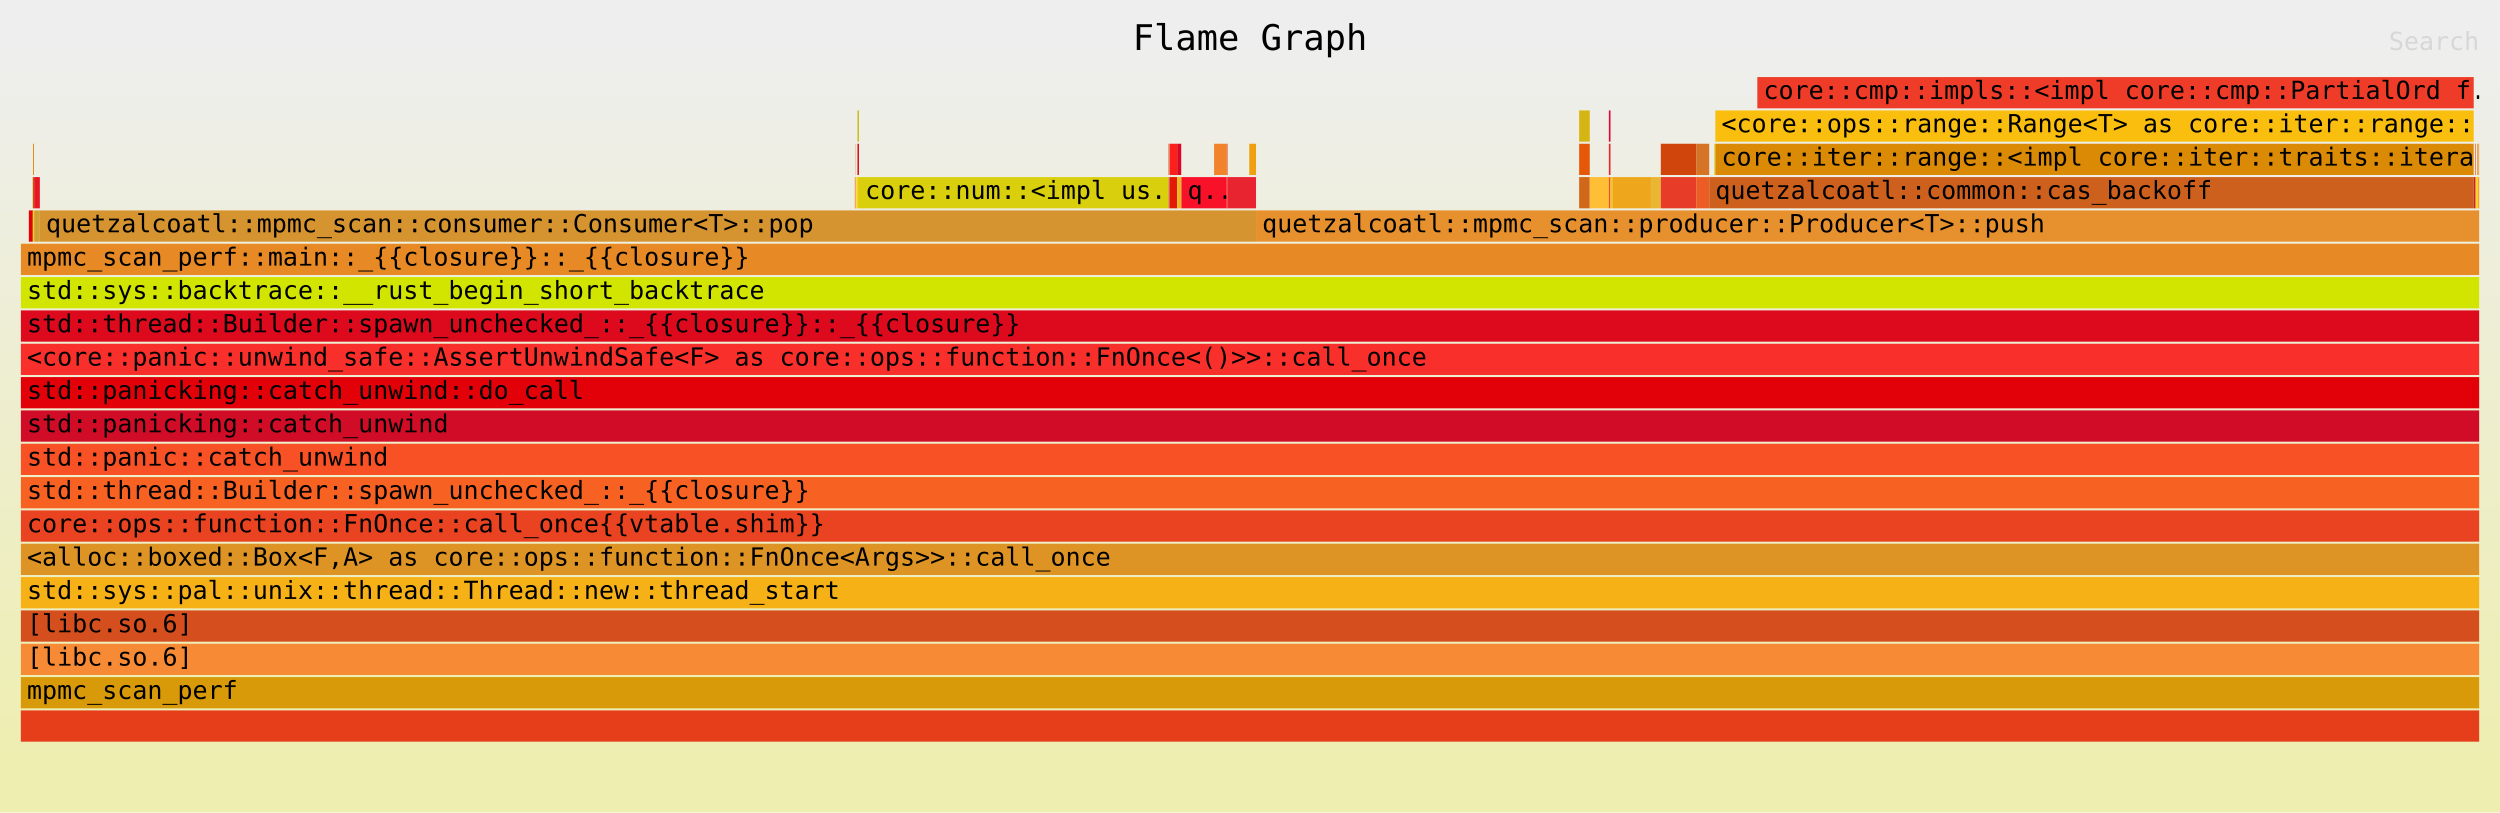
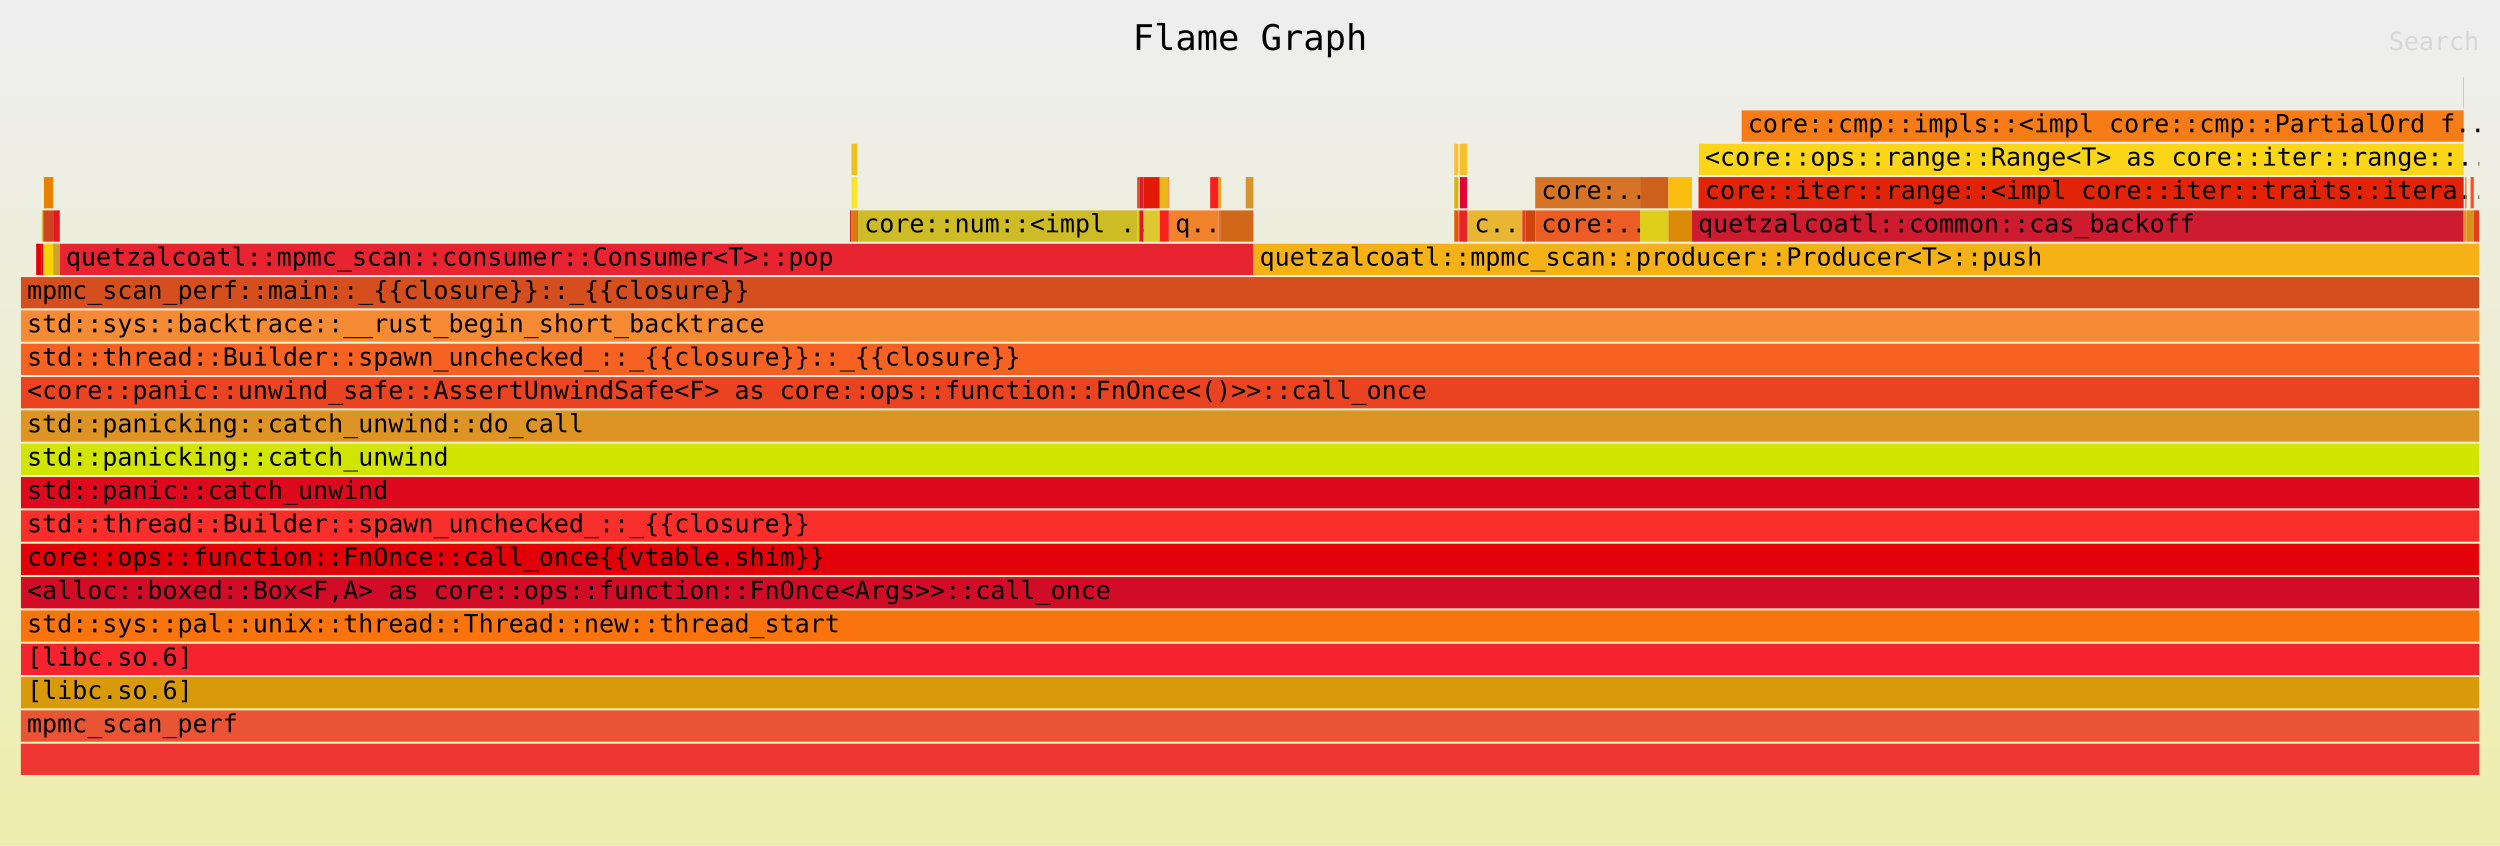
- <svg xmlns="http://www.w3.org/2000/svg" xmlns:ns1="http://github.com/jonhoo/inferno" version="1.1" width="1200" height="390" viewBox="0 0 1200 390">
+ <svg xmlns="http://www.w3.org/2000/svg" xmlns:ns1="http://github.com/jonhoo/inferno" version="1.1" width="1200" height="406" viewBox="0 0 1200 406">
  <defs>
    <linearGradient id="background" y1="0" y2="1" x1="0" x2="0">
      <stop stop-color="#eeeeee" offset="5%" />
      <stop stop-color="#eeeeb0" offset="95%" />
    </linearGradient>
  </defs>
  <style type="text/css">
text { font-family:monospace; font-size:12px }
#title { text-anchor:middle; font-size:17px; }
#matched { text-anchor:end; }
#search { text-anchor:end; opacity:0.1; cursor:pointer; }
#search:hover, #search.show { opacity:1; }
#subtitle { text-anchor:middle; font-color:rgb(160,160,160); }
#unzoom { cursor:pointer; }
#frames &gt; *:hover { stroke:black; stroke-width:0.5; cursor:pointer; }
.hide { display:none; }
.parent { opacity:0.5; }
</style>
-   <rect x="0" y="0" width="100%" height="390" fill="url(#background)" />
+   <rect x="0" y="0" width="100%" height="406" fill="url(#background)" />
  <text id="title" fill="rgb(0,0,0)" x="50%" y="24.00">Flame Graph</text>
-   <text id="details" fill="rgb(0,0,0)" x="10" y="373.00"> </text>
+   <text id="details" fill="rgb(0,0,0)" x="10" y="389.00"> </text>
  <text id="unzoom" class="hide" fill="rgb(0,0,0)" x="10" y="24.00">Reset Zoom</text>
  <text id="search" fill="rgb(0,0,0)" x="1190" y="24.00">Search</text>
-   <text id="matched" fill="rgb(0,0,0)" x="1190" y="373.00"> </text>
-   <svg id="frames" x="10" width="1180" total_samples="18675397369">
-     <g>
-       <rect x="0.326%" y="101" width="0.148%" height="15" fill="rgb(227,0,7)" ns1:x="60790360" ns1:w="27678344" />
-       <text x="0.576%" y="111.50" />
-     </g>
-     <g>
-       <rect x="0.474%" y="101" width="0.021%" height="15" fill="rgb(217,0,24)" ns1:x="88468704" ns1:w="3861493" />
-       <text x="0.724%" y="111.50" />
-     </g>
-     <g>
-       <rect x="0.474%" y="85" width="0.021%" height="15" fill="rgb(221,193,54)" ns1:x="88468704" ns1:w="3861493" />
-       <text x="0.724%" y="95.50" />
-     </g>
-     <g>
-       <rect x="0.494%" y="101" width="0.041%" height="15" fill="rgb(248,212,6)" ns1:x="92330197" ns1:w="7639191" />
-       <text x="0.744%" y="111.50" />
-     </g>
-     <g>
-       <rect x="0.494%" y="85" width="0.041%" height="15" fill="rgb(208,68,35)" ns1:x="92330197" ns1:w="7639191" />
-       <text x="0.744%" y="95.50" />
-     </g>
-     <g>
-       <rect x="0.499%" y="69" width="0.036%" height="15" fill="rgb(232,128,0)" ns1:x="93282693" ns1:w="6686695" />
-       <text x="0.75%" y="79.50" />
-     </g>
-     <g>
-       <rect x="0.541%" y="101" width="0.233%" height="15" fill="rgb(207,160,47)" ns1:x="100963479" ns1:w="43585441" />
-       <text x="0.791%" y="111.50" />
-     </g>
-     <g>
-       <rect x="0.541%" y="85" width="0.233%" height="15" fill="rgb(228,23,34)" ns1:x="100963479" ns1:w="43585441" />
-       <text x="0.791%" y="95.50" />
-     </g>
-     <g>
-       <rect x="33.928%" y="85" width="0.026%" height="15" fill="rgb(218,30,26)" ns1:x="6336178725" ns1:w="4952132" />
-       <text x="34.178%" y="95.50" />
-     </g>
-     <g>
-       <rect x="33.944%" y="69" width="0.011%" height="15" fill="rgb(220,122,19)" ns1:x="6339118127" ns1:w="2012730" />
-       <text x="34.194%" y="79.50" />
-     </g>
-     <g>
-       <rect x="33.955%" y="85" width="0.077%" height="15" fill="rgb(250,228,42)" ns1:x="6341130857" ns1:w="14330635" />
-       <text x="34.205%" y="95.50" />
-     </g>
-     <g>
-       <rect x="34.031%" y="85" width="0.064%" height="15" fill="rgb(240,193,28)" ns1:x="6355461492" ns1:w="11994468" />
-       <text x="34.281%" y="95.50" />
-     </g>
-     <g>
-       <rect x="34.031%" y="69" width="0.064%" height="15" fill="rgb(216,20,37)" ns1:x="6355461492" ns1:w="11994468" />
-       <text x="34.281%" y="79.50" />
-     </g>
-     <g>
-       <rect x="34.031%" y="53" width="0.064%" height="15" fill="rgb(206,188,39)" ns1:x="6355461492" ns1:w="11994468" />
-       <text x="34.281%" y="63.50" />
-     </g>
-     <g>
-       <rect x="34.095%" y="85" width="12.595%" height="15" fill="rgb(217,207,13)" ns1:x="6367455960" ns1:w="2352167989" />
-       <text x="34.345%" y="95.50">core::num::&lt;impl us..</text>
-     </g>
-     <g>
-       <rect x="46.69%" y="85" width="0.036%" height="15" fill="rgb(231,73,38)" ns1:x="8719623949" ns1:w="6710015" />
-       <text x="46.94%" y="95.50" />
-     </g>
-     <g>
-       <rect x="46.69%" y="69" width="0.036%" height="15" fill="rgb(225,20,46)" ns1:x="8719623949" ns1:w="6710015" />
-       <text x="46.94%" y="79.50" />
-     </g>
-     <g>
-       <rect x="46.726%" y="85" width="0.014%" height="15" fill="rgb(210,31,41)" ns1:x="8726333964" ns1:w="2537821" />
-       <text x="46.976%" y="95.50" />
-     </g>
-     <g>
-       <rect x="46.726%" y="69" width="0.014%" height="15" fill="rgb(221,200,47)" ns1:x="8726333964" ns1:w="2537821" />
-       <text x="46.976%" y="79.50" />
-     </g>
-     <g>
-       <rect x="46.74%" y="85" width="0.299%" height="15" fill="rgb(226,26,5)" ns1:x="8728871785" ns1:w="55870557" />
-       <text x="46.99%" y="95.50" />
-     </g>
-     <g>
-       <rect x="46.74%" y="69" width="0.299%" height="15" fill="rgb(249,33,26)" ns1:x="8728871785" ns1:w="55870557" />
-       <text x="46.99%" y="79.50" />
-     </g>
-     <g>
-       <rect x="47.039%" y="85" width="0.163%" height="15" fill="rgb(235,183,28)" ns1:x="8784742342" ns1:w="30415518" />
-       <text x="47.289%" y="95.50" />
-     </g>
-     <g>
-       <rect x="47.039%" y="69" width="0.163%" height="15" fill="rgb(221,5,38)" ns1:x="8784742342" ns1:w="30415518" />
-       <text x="47.289%" y="79.50" />
-     </g>
-     <g>
-       <rect x="47.208%" y="85" width="1.828%" height="15" fill="rgb(247,18,42)" ns1:x="8816202816" ns1:w="341309962" />
-       <text x="47.458%" y="95.50">q..</text>
-     </g>
-     <g>
-       <rect x="48.539%" y="69" width="0.496%" height="15" fill="rgb(241,131,45)" ns1:x="9064897543" ns1:w="92615235" />
-       <text x="48.789%" y="79.50" />
-     </g>
-     <g>
-       <rect x="49.035%" y="85" width="0.057%" height="15" fill="rgb(249,31,29)" ns1:x="9157512778" ns1:w="10561345" />
-       <text x="49.285%" y="95.50" />
-     </g>
-     <g>
-       <rect x="49.035%" y="69" width="0.057%" height="15" fill="rgb(225,111,53)" ns1:x="9157512778" ns1:w="10561345" />
-       <text x="49.285%" y="79.50" />
-     </g>
-     <g>
-       <rect x="49.97%" y="69" width="0.275%" height="15" fill="rgb(238,160,17)" ns1:x="9332119827" ns1:w="51327330" />
-       <text x="50.22%" y="79.50" />
-     </g>
-     <g>
-       <rect x="0.774%" y="101" width="49.471%" height="15" fill="rgb(214,148,48)" ns1:x="144548920" ns1:w="9238898239" />
-       <text x="1.024%" y="111.50">quetzalcoatl::mpmc_scan::consumer::Consumer&lt;T&gt;::pop</text>
-     </g>
-     <g>
-       <rect x="49.092%" y="85" width="1.153%" height="15" fill="rgb(232,36,49)" ns1:x="9168074123" ns1:w="215373036" />
-       <text x="49.342%" y="95.50" />
-     </g>
-     <g>
-       <rect x="63.389%" y="85" width="0.432%" height="15" fill="rgb(209,103,24)" ns1:x="11838201659" ns1:w="80723309" />
-       <text x="63.639%" y="95.50" />
-     </g>
-     <g>
-       <rect x="63.389%" y="69" width="0.432%" height="15" fill="rgb(229,88,8)" ns1:x="11838201659" ns1:w="80723309" />
-       <text x="63.639%" y="79.50" />
-     </g>
-     <g>
-       <rect x="63.389%" y="53" width="0.432%" height="15" fill="rgb(213,181,19)" ns1:x="11838201659" ns1:w="80723309" />
-       <text x="63.639%" y="63.50" />
-     </g>
-     <g>
-       <rect x="63.822%" y="85" width="0.776%" height="15" fill="rgb(254,191,54)" ns1:x="11918925564" ns1:w="144961121" />
-       <text x="64.072%" y="95.50" />
-     </g>
-     <g>
-       <rect x="64.598%" y="85" width="0.066%" height="15" fill="rgb(241,83,37)" ns1:x="12063886685" ns1:w="12297702" />
-       <text x="64.848%" y="95.50" />
-     </g>
-     <g>
-       <rect x="64.598%" y="69" width="0.066%" height="15" fill="rgb(233,36,39)" ns1:x="12063886685" ns1:w="12297702" />
-       <text x="64.848%" y="79.50" />
-     </g>
-     <g>
-       <rect x="64.598%" y="53" width="0.066%" height="15" fill="rgb(226,3,54)" ns1:x="12063886685" ns1:w="12297702" />
-       <text x="64.848%" y="63.50" />
-     </g>
-     <g>
-       <rect x="64.664%" y="85" width="0.102%" height="15" fill="rgb(245,192,40)" ns1:x="12076184387" ns1:w="19053035" />
-       <text x="64.914%" y="95.50" />
-     </g>
-     <g>
-       <rect x="64.766%" y="85" width="1.549%" height="15" fill="rgb(238,167,29)" ns1:x="12095237422" ns1:w="289324401" />
-       <text x="65.016%" y="95.50" />
-     </g>
-     <g>
-       <rect x="66.315%" y="85" width="0.396%" height="15" fill="rgb(232,182,51)" ns1:x="12384561823" ns1:w="73940968" />
-       <text x="66.565%" y="95.50" />
-     </g>
-     <g>
-       <rect x="66.711%" y="85" width="1.439%" height="15" fill="rgb(231,60,39)" ns1:x="12458502791" ns1:w="268795009" />
-       <text x="66.961%" y="95.50" />
-     </g>
-     <g>
-       <rect x="66.711%" y="69" width="1.439%" height="15" fill="rgb(208,69,12)" ns1:x="12458502791" ns1:w="268795009" />
-       <text x="66.961%" y="79.50" />
-     </g>
-     <g>
-       <rect x="68.15%" y="85" width="0.53%" height="15" fill="rgb(235,93,37)" ns1:x="12727297800" ns1:w="98941179" />
-       <text x="68.4%" y="95.50" />
-     </g>
-     <g>
-       <rect x="68.15%" y="69" width="0.53%" height="15" fill="rgb(213,116,39)" ns1:x="12727297800" ns1:w="98941179" />
-       <text x="68.4%" y="79.50" />
-     </g>
-     <g>
-       <rect x="68.886%" y="69" width="0.043%" height="15" fill="rgb(222,207,29)" ns1:x="12864743195" ns1:w="7959703" />
-       <text x="69.136%" y="79.50" />
-     </g>
-     <g>
-       <rect x="68.68%" y="85" width="31.098%" height="15" fill="rgb(206,96,30)" ns1:x="12826238979" ns1:w="5807718567" />
-       <text x="68.93%" y="95.50">quetzalcoatl::common::cas_backoff</text>
-     </g>
-     <g>
-       <rect x="68.929%" y="69" width="30.849%" height="15" fill="rgb(218,138,4)" ns1:x="12872702898" ns1:w="5761254648" />
-       <text x="69.179%" y="79.50">core::iter::range::&lt;impl core::iter::traits::itera..</text>
-     </g>
-     <g>
-       <rect x="68.929%" y="53" width="30.849%" height="15" fill="rgb(250,191,14)" ns1:x="12872702898" ns1:w="5761254648" />
-       <text x="69.179%" y="63.50">&lt;core::ops::range::Range&lt;T&gt; as core::iter::range::..</text>
-     </g>
-     <g>
-       <rect x="70.637%" y="37" width="29.141%" height="15" fill="rgb(239,60,40)" ns1:x="13191676311" ns1:w="5442281235" />
-       <text x="70.887%" y="47.50">core::cmp::impls::&lt;impl core::cmp::PartialOrd f..</text>
-     </g>
-     <g>
-       <rect x="99.778%" y="85" width="0.079%" height="15" fill="rgb(206,27,48)" ns1:x="18633957546" ns1:w="14756591" />
-       <text x="100.028%" y="95.50" />
-     </g>
-     <g>
-       <rect x="99.837%" y="69" width="0.021%" height="15" fill="rgb(225,35,8)" ns1:x="18644889545" ns1:w="3824592" />
-       <text x="100.087%" y="79.50" />
-     </g>
-     <g>
-       <rect x="99.857%" y="85" width="0.111%" height="15" fill="rgb(250,213,24)" ns1:x="18648714137" ns1:w="20713182" />
-       <text x="100.107%" y="95.50" />
-     </g>
-     <g>
-       <rect x="99.924%" y="69" width="0.044%" height="15" fill="rgb(247,123,22)" ns1:x="18661270147" ns1:w="8157172" />
-       <text x="100.174%" y="79.50" />
-     </g>
-     <g>
-       <rect x="0.002%" y="117" width="99.998%" height="15" fill="rgb(231,138,38)" ns1:x="294008" ns1:w="18675069912" />
-       <text x="0.252%" y="127.50">mpmc_scan_perf::main::_{{closure}}::_{{closure}}</text>
-     </g>
-     <g>
-       <rect x="50.245%" y="101" width="49.755%" height="15" fill="rgb(231,145,46)" ns1:x="9383447159" ns1:w="9291916761" />
-       <text x="50.495%" y="111.50">quetzalcoatl::mpmc_scan::producer::Producer&lt;T&gt;::push</text>
-     </g>
-     <g>
-       <rect x="99.968%" y="85" width="0.032%" height="15" fill="rgb(251,118,11)" ns1:x="18669427319" ns1:w="5936601" />
-       <text x="100.218%" y="95.50" />
-     </g>
-     <g>
-       <rect x="99.978%" y="69" width="0.021%" height="15" fill="rgb(217,147,25)" ns1:x="18671346041" ns1:w="4017879" />
-       <text x="100.228%" y="79.50" />
-     </g>
-     <g>
-       <rect x="0.002%" y="213" width="99.998%" height="15" fill="rgb(247,81,37)" ns1:x="294008" ns1:w="18675080803" />
-       <text x="0.252%" y="223.50">std::panic::catch_unwind</text>
-     </g>
-     <g>
-       <rect x="0.002%" y="197" width="99.998%" height="15" fill="rgb(209,12,38)" ns1:x="294008" ns1:w="18675080803" />
-       <text x="0.252%" y="207.50">std::panicking::catch_unwind</text>
-     </g>
-     <g>
-       <rect x="0.002%" y="181" width="99.998%" height="15" fill="rgb(227,1,9)" ns1:x="294008" ns1:w="18675080803" />
-       <text x="0.252%" y="191.50">std::panicking::catch_unwind::do_call</text>
-     </g>
-     <g>
-       <rect x="0.002%" y="165" width="99.998%" height="15" fill="rgb(248,47,43)" ns1:x="294008" ns1:w="18675080803" />
-       <text x="0.252%" y="175.50">&lt;core::panic::unwind_safe::AssertUnwindSafe&lt;F&gt; as core::ops::function::FnOnce&lt;()&gt;&gt;::call_once</text>
-     </g>
-     <g>
-       <rect x="0.002%" y="149" width="99.998%" height="15" fill="rgb(221,10,30)" ns1:x="294008" ns1:w="18675080803" />
-       <text x="0.252%" y="159.50">std::thread::Builder::spawn_unchecked_::_{{closure}}::_{{closure}}</text>
-     </g>
-     <g>
-       <rect x="0.002%" y="133" width="99.998%" height="15" fill="rgb(210,229,1)" ns1:x="294008" ns1:w="18675080803" />
-       <text x="0.252%" y="143.50">std::sys::backtrace::__rust_begin_short_backtrace</text>
-     </g>
-     <g>
-       <rect x="0.002%" y="261" width="99.998%" height="15" fill="rgb(222,148,37)" ns1:x="294008" ns1:w="18675089229" />
-       <text x="0.252%" y="271.50">&lt;alloc::boxed::Box&lt;F,A&gt; as core::ops::function::FnOnce&lt;Args&gt;&gt;::call_once</text>
-     </g>
-     <g>
-       <rect x="0.002%" y="245" width="99.998%" height="15" fill="rgb(234,67,33)" ns1:x="294008" ns1:w="18675089229" />
-       <text x="0.252%" y="255.50">core::ops::function::FnOnce::call_once{{vtable.shim}}</text>
-     </g>
-     <g>
-       <rect x="0.002%" y="229" width="99.998%" height="15" fill="rgb(247,98,35)" ns1:x="294008" ns1:w="18675089229" />
-       <text x="0.252%" y="239.50">std::thread::Builder::spawn_unchecked_::_{{closure}}</text>
-     </g>
-     <g>
-       <rect x="0.002%" y="309" width="99.998%" height="15" fill="rgb(247,138,52)" ns1:x="291333" ns1:w="18675106032" />
-       <text x="0.252%" y="319.50">[libc.so.6]</text>
-     </g>
-     <g>
-       <rect x="0.002%" y="293" width="99.998%" height="15" fill="rgb(213,79,30)" ns1:x="291333" ns1:w="18675106032" />
-       <text x="0.252%" y="303.50">[libc.so.6]</text>
-     </g>
-     <g>
-       <rect x="0.002%" y="277" width="99.998%" height="15" fill="rgb(246,177,23)" ns1:x="294008" ns1:w="18675103357" />
-       <text x="0.252%" y="287.50">std::sys::pal::unix::thread::Thread::new::thread_start</text>
-     </g>
-     <g>
-       <rect x="0%" y="341" width="100%" height="15" fill="rgb(230,62,27)" ns1:x="0" ns1:w="18675397369" />
-       <text x="0.25%" y="351.50" />
-     </g>
-     <g>
-       <rect x="0%" y="325" width="100%" height="15" fill="rgb(216,154,8)" ns1:x="0" ns1:w="18675397369" />
-       <text x="0.25%" y="335.50">mpmc_scan_perf</text>
+   <text id="matched" fill="rgb(0,0,0)" x="1190" y="389.00"> </text>
+   <svg id="frames" x="10" width="1180" total_samples="4893714737">
+     <g>
+       <rect x="0.624%" y="117" width="0.227%" height="15" fill="rgb(227,0,7)" ns1:x="30537914" ns1:w="11090856" />
+       <text x="0.874%" y="127.50" />
+     </g>
+     <g>
+       <rect x="0.851%" y="117" width="0.061%" height="15" fill="rgb(217,0,24)" ns1:x="41628770" ns1:w="3006277" />
+       <text x="1.101%" y="127.50" />
+     </g>
+     <g>
+       <rect x="0.851%" y="101" width="0.061%" height="15" fill="rgb(221,193,54)" ns1:x="41628770" ns1:w="3006277" />
+       <text x="1.101%" y="111.50" />
+     </g>
+     <g>
+       <rect x="0.912%" y="117" width="0.403%" height="15" fill="rgb(248,212,6)" ns1:x="44635047" ns1:w="19726531" />
+       <text x="1.162%" y="127.50" />
+     </g>
+     <g>
+       <rect x="0.912%" y="101" width="0.403%" height="15" fill="rgb(208,68,35)" ns1:x="44635047" ns1:w="19726531" />
+       <text x="1.162%" y="111.50" />
+     </g>
+     <g>
+       <rect x="0.94%" y="85" width="0.375%" height="15" fill="rgb(232,128,0)" ns1:x="45996967" ns1:w="18364611" />
+       <text x="1.19%" y="95.50" />
+     </g>
+     <g>
+       <rect x="1.315%" y="117" width="0.269%" height="15" fill="rgb(207,160,47)" ns1:x="64361578" ns1:w="13183170" />
+       <text x="1.565%" y="127.50" />
+     </g>
+     <g>
+       <rect x="1.315%" y="101" width="0.269%" height="15" fill="rgb(228,23,34)" ns1:x="64361578" ns1:w="13183170" />
+       <text x="1.565%" y="111.50" />
+     </g>
+     <g>
+       <rect x="33.73%" y="101" width="0.06%" height="15" fill="rgb(218,30,26)" ns1:x="1650623371" ns1:w="2932586" />
+       <text x="33.98%" y="111.50" />
+     </g>
+     <g>
+       <rect x="33.789%" y="101" width="0.24%" height="15" fill="rgb(220,122,19)" ns1:x="1653555957" ns1:w="11754162" />
+       <text x="34.039%" y="111.50" />
+     </g>
+     <g>
+       <rect x="33.789%" y="85" width="0.24%" height="15" fill="rgb(250,228,42)" ns1:x="1653555957" ns1:w="11754162" />
+       <text x="34.039%" y="95.50" />
+     </g>
+     <g>
+       <rect x="33.789%" y="69" width="0.24%" height="15" fill="rgb(240,193,28)" ns1:x="1653555957" ns1:w="11754162" />
+       <text x="34.039%" y="79.50" />
+     </g>
+     <g>
+       <rect x="34.03%" y="101" width="0.028%" height="15" fill="rgb(216,20,37)" ns1:x="1665310119" ns1:w="1369258" />
+       <text x="34.28%" y="111.50" />
+     </g>
+     <g>
+       <rect x="34.058%" y="101" width="11.352%" height="15" fill="rgb(206,188,39)" ns1:x="1666679377" ns1:w="555521607" />
+       <text x="34.308%" y="111.50">core::num::&lt;impl ..</text>
+     </g>
+     <g>
+       <rect x="45.409%" y="101" width="0.09%" height="15" fill="rgb(217,207,13)" ns1:x="2222200984" ns1:w="4411231" />
+       <text x="45.659%" y="111.50" />
+     </g>
+     <g>
+       <rect x="45.409%" y="85" width="0.09%" height="15" fill="rgb(231,73,38)" ns1:x="2222200984" ns1:w="4411231" />
+       <text x="45.659%" y="95.50" />
+     </g>
+     <g>
+       <rect x="45.499%" y="101" width="0.172%" height="15" fill="rgb(225,20,46)" ns1:x="2226612215" ns1:w="8412612" />
+       <text x="45.749%" y="111.50" />
+     </g>
+     <g>
+       <rect x="45.499%" y="85" width="0.172%" height="15" fill="rgb(210,31,41)" ns1:x="2226612215" ns1:w="8412612" />
+       <text x="45.749%" y="95.50" />
+     </g>
+     <g>
+       <rect x="45.671%" y="101" width="0.659%" height="15" fill="rgb(221,200,47)" ns1:x="2235024827" ns1:w="32235053" />
+       <text x="45.921%" y="111.50" />
+     </g>
+     <g>
+       <rect x="45.671%" y="85" width="0.659%" height="15" fill="rgb(226,26,5)" ns1:x="2235024827" ns1:w="32235053" />
+       <text x="45.921%" y="95.50" />
+     </g>
+     <g>
+       <rect x="46.33%" y="101" width="0.365%" height="15" fill="rgb(249,33,26)" ns1:x="2267259880" ns1:w="17863335" />
+       <text x="46.58%" y="111.50" />
+     </g>
+     <g>
+       <rect x="46.33%" y="85" width="0.365%" height="15" fill="rgb(235,183,28)" ns1:x="2267259880" ns1:w="17863335" />
+       <text x="46.58%" y="95.50" />
+     </g>
+     <g>
+       <rect x="46.695%" y="101" width="0.015%" height="15" fill="rgb(221,5,38)" ns1:x="2285123215" ns1:w="745037" />
+       <text x="46.945%" y="111.50" />
+     </g>
+     <g>
+       <rect x="46.695%" y="85" width="0.015%" height="15" fill="rgb(247,18,42)" ns1:x="2285123215" ns1:w="745037" />
+       <text x="46.945%" y="95.50" />
+     </g>
+     <g>
+       <rect x="46.71%" y="101" width="2.007%" height="15" fill="rgb(241,131,45)" ns1:x="2285868252" ns1:w="98212935" />
+       <text x="46.96%" y="111.50">q..</text>
+     </g>
+     <g>
+       <rect x="48.38%" y="85" width="0.337%" height="15" fill="rgb(249,31,29)" ns1:x="2367584515" ns1:w="16496672" />
+       <text x="48.63%" y="95.50" />
+     </g>
+     <g>
+       <rect x="48.717%" y="101" width="0.101%" height="15" fill="rgb(225,111,53)" ns1:x="2384081187" ns1:w="4955755" />
+       <text x="48.967%" y="111.50" />
+     </g>
+     <g>
+       <rect x="48.717%" y="85" width="0.101%" height="15" fill="rgb(238,160,17)" ns1:x="2384081187" ns1:w="4955755" />
+       <text x="48.967%" y="95.50" />
+     </g>
+     <g>
+       <rect x="49.826%" y="85" width="0.313%" height="15" fill="rgb(214,148,48)" ns1:x="2438331168" ns1:w="15333531" />
+       <text x="50.076%" y="95.50" />
+     </g>
+     <g>
+       <rect x="1.585%" y="117" width="48.554%" height="15" fill="rgb(232,36,49)" ns1:x="77544748" ns1:w="2376120194" />
+       <text x="1.835%" y="127.50">quetzalcoatl::mpmc_scan::consumer::Consumer&lt;T&gt;::pop</text>
+     </g>
+     <g>
+       <rect x="48.819%" y="101" width="1.321%" height="15" fill="rgb(209,103,24)" ns1:x="2389036942" ns1:w="64628000" />
+       <text x="49.069%" y="111.50" />
+     </g>
+     <g>
+       <rect x="58.309%" y="101" width="0.169%" height="15" fill="rgb(229,88,8)" ns1:x="2853494064" ns1:w="8289354" />
+       <text x="58.559%" y="111.50" />
+     </g>
+     <g>
+       <rect x="58.309%" y="85" width="0.169%" height="15" fill="rgb(213,181,19)" ns1:x="2853494064" ns1:w="8289354" />
+       <text x="58.559%" y="95.50" />
+     </g>
+     <g>
+       <rect x="58.309%" y="69" width="0.169%" height="15" fill="rgb(254,191,54)" ns1:x="2853494064" ns1:w="8289354" />
+       <text x="58.559%" y="79.50" />
+     </g>
+     <g>
+       <rect x="58.479%" y="101" width="0.062%" height="15" fill="rgb(241,83,37)" ns1:x="2861783419" ns1:w="3043010" />
+       <text x="58.729%" y="111.50" />
+     </g>
+     <g>
+       <rect x="58.541%" y="101" width="0.29%" height="15" fill="rgb(233,36,39)" ns1:x="2864826429" ns1:w="14188072" />
+       <text x="58.791%" y="111.50" />
+     </g>
+     <g>
+       <rect x="58.541%" y="85" width="0.29%" height="15" fill="rgb(226,3,54)" ns1:x="2864826429" ns1:w="14188072" />
+       <text x="58.791%" y="95.50" />
+     </g>
+     <g>
+       <rect x="58.541%" y="69" width="0.29%" height="15" fill="rgb(245,192,40)" ns1:x="2864826429" ns1:w="14188072" />
+       <text x="58.791%" y="79.50" />
+     </g>
+     <g>
+       <rect x="58.831%" y="101" width="0.047%" height="15" fill="rgb(238,167,29)" ns1:x="2879014501" ns1:w="2310525" />
+       <text x="59.081%" y="111.50" />
+     </g>
+     <g>
+       <rect x="58.878%" y="101" width="2.2%" height="15" fill="rgb(232,182,51)" ns1:x="2881325026" ns1:w="107640648" />
+       <text x="59.128%" y="111.50">c..</text>
+     </g>
+     <g>
+       <rect x="61.078%" y="101" width="0.135%" height="15" fill="rgb(231,60,39)" ns1:x="2988965674" ns1:w="6613155" />
+       <text x="61.328%" y="111.50" />
+     </g>
+     <g>
+       <rect x="61.213%" y="101" width="0.389%" height="15" fill="rgb(208,69,12)" ns1:x="2995578829" ns1:w="19041923" />
+       <text x="61.463%" y="111.50" />
+     </g>
+     <g>
+       <rect x="61.602%" y="101" width="4.266%" height="15" fill="rgb(235,93,37)" ns1:x="3014620752" ns1:w="208762148" />
+       <text x="61.852%" y="111.50">core:..</text>
+     </g>
+     <g>
+       <rect x="61.602%" y="85" width="4.266%" height="15" fill="rgb(213,116,39)" ns1:x="3014620752" ns1:w="208762148" />
+       <text x="61.852%" y="95.50">core:..</text>
+     </g>
+     <g>
+       <rect x="65.868%" y="101" width="1.153%" height="15" fill="rgb(222,207,29)" ns1:x="3223382900" ns1:w="56445174" />
+       <text x="66.118%" y="111.50" />
+     </g>
+     <g>
+       <rect x="65.868%" y="85" width="1.153%" height="15" fill="rgb(206,96,30)" ns1:x="3223382900" ns1:w="56445174" />
+       <text x="66.118%" y="95.50" />
+     </g>
+     <g>
+       <rect x="67.021%" y="101" width="0.957%" height="15" fill="rgb(218,138,4)" ns1:x="3279828074" ns1:w="46818815" />
+       <text x="67.271%" y="111.50" />
+     </g>
+     <g>
+       <rect x="67.021%" y="85" width="0.957%" height="15" fill="rgb(250,191,14)" ns1:x="3279828074" ns1:w="46818815" />
+       <text x="67.271%" y="95.50" />
+     </g>
+     <g>
+       <rect x="68.241%" y="85" width="0.018%" height="15" fill="rgb(239,60,40)" ns1:x="3339504220" ns1:w="857498" />
+       <text x="68.491%" y="95.50" />
+     </g>
+     <g>
+       <rect x="67.978%" y="101" width="31.391%" height="15" fill="rgb(206,27,48)" ns1:x="3326646889" ns1:w="1536182791" />
+       <text x="68.228%" y="111.50">quetzalcoatl::common::cas_backoff</text>
+     </g>
+     <g>
+       <rect x="68.258%" y="85" width="31.111%" height="15" fill="rgb(225,35,8)" ns1:x="3340361718" ns1:w="1522467962" />
+       <text x="68.508%" y="95.50">core::iter::range::&lt;impl core::iter::traits::itera..</text>
+     </g>
+     <g>
+       <rect x="68.258%" y="69" width="31.111%" height="15" fill="rgb(250,213,24)" ns1:x="3340361718" ns1:w="1522467962" />
+       <text x="68.508%" y="79.50">&lt;core::ops::range::Range&lt;T&gt; as core::iter::range::..</text>
+     </g>
+     <g>
+       <rect x="70%" y="53" width="29.369%" height="15" fill="rgb(247,123,22)" ns1:x="3425584969" ns1:w="1437244711" />
+       <text x="70.25%" y="63.50">core::cmp::impls::&lt;impl core::cmp::PartialOrd f..</text>
+     </g>
+     <g>
+       <rect x="99.352%" y="37" width="0.017%" height="15" fill="rgb(231,138,38)" ns1:x="4861984353" ns1:w="845327" />
+       <text x="99.602%" y="47.50" />
+     </g>
+     <g>
+       <rect x="99.369%" y="101" width="0.113%" height="15" fill="rgb(231,145,46)" ns1:x="4862829680" ns1:w="5513049" />
+       <text x="99.619%" y="111.50" />
+     </g>
+     <g>
+       <rect x="99.432%" y="85" width="0.05%" height="15" fill="rgb(251,118,11)" ns1:x="4865912410" ns1:w="2430319" />
+       <text x="99.682%" y="95.50" />
+     </g>
+     <g>
+       <rect x="99.481%" y="101" width="0.3%" height="15" fill="rgb(217,147,25)" ns1:x="4868342729" ns1:w="14686432" />
+       <text x="99.731%" y="111.50" />
+     </g>
+     <g>
+       <rect x="99.651%" y="85" width="0.131%" height="15" fill="rgb(247,81,37)" ns1:x="4876630838" ns1:w="6398323" />
+       <text x="99.901%" y="95.50" />
+     </g>
+     <g>
+       <rect x="0.004%" y="277" width="99.995%" height="15" fill="rgb(209,12,38)" ns1:x="209656" ns1:w="4893486835" />
+       <text x="0.254%" y="287.50">&lt;alloc::boxed::Box&lt;F,A&gt; as core::ops::function::FnOnce&lt;Args&gt;&gt;::call_once</text>
+     </g>
+     <g>
+       <rect x="0.004%" y="261" width="99.995%" height="15" fill="rgb(227,1,9)" ns1:x="209656" ns1:w="4893486835" />
+       <text x="0.254%" y="271.50">core::ops::function::FnOnce::call_once{{vtable.shim}}</text>
+     </g>
+     <g>
+       <rect x="0.004%" y="245" width="99.995%" height="15" fill="rgb(248,47,43)" ns1:x="209656" ns1:w="4893486835" />
+       <text x="0.254%" y="255.50">std::thread::Builder::spawn_unchecked_::_{{closure}}</text>
+     </g>
+     <g>
+       <rect x="0.004%" y="229" width="99.995%" height="15" fill="rgb(221,10,30)" ns1:x="209656" ns1:w="4893486835" />
+       <text x="0.254%" y="239.50">std::panic::catch_unwind</text>
+     </g>
+     <g>
+       <rect x="0.004%" y="213" width="99.995%" height="15" fill="rgb(210,229,1)" ns1:x="209656" ns1:w="4893486835" />
+       <text x="0.254%" y="223.50">std::panicking::catch_unwind</text>
+     </g>
+     <g>
+       <rect x="0.004%" y="197" width="99.995%" height="15" fill="rgb(222,148,37)" ns1:x="209656" ns1:w="4893486835" />
+       <text x="0.254%" y="207.50">std::panicking::catch_unwind::do_call</text>
+     </g>
+     <g>
+       <rect x="0.004%" y="181" width="99.995%" height="15" fill="rgb(234,67,33)" ns1:x="209656" ns1:w="4893486835" />
+       <text x="0.254%" y="191.50">&lt;core::panic::unwind_safe::AssertUnwindSafe&lt;F&gt; as core::ops::function::FnOnce&lt;()&gt;&gt;::call_once</text>
+     </g>
+     <g>
+       <rect x="0.004%" y="165" width="99.995%" height="15" fill="rgb(247,98,35)" ns1:x="209656" ns1:w="4893486835" />
+       <text x="0.254%" y="175.50">std::thread::Builder::spawn_unchecked_::_{{closure}}::_{{closure}}</text>
+     </g>
+     <g>
+       <rect x="0.004%" y="149" width="99.995%" height="15" fill="rgb(247,138,52)" ns1:x="209656" ns1:w="4893486835" />
+       <text x="0.254%" y="159.50">std::sys::backtrace::__rust_begin_short_backtrace</text>
+     </g>
+     <g>
+       <rect x="0.004%" y="133" width="99.995%" height="15" fill="rgb(213,79,30)" ns1:x="209656" ns1:w="4893486835" />
+       <text x="0.254%" y="143.50">mpmc_scan_perf::main::_{{closure}}::_{{closure}}</text>
+     </g>
+     <g>
+       <rect x="50.139%" y="117" width="49.861%" height="15" fill="rgb(246,177,23)" ns1:x="2453664942" ns1:w="2440031549" />
+       <text x="50.389%" y="127.50">quetzalcoatl::mpmc_scan::producer::Producer&lt;T&gt;::push</text>
+     </g>
+     <g>
+       <rect x="99.782%" y="101" width="0.218%" height="15" fill="rgb(230,62,27)" ns1:x="4883029161" ns1:w="10667330" />
+       <text x="100.032%" y="111.50" />
+     </g>
+     <g>
+       <rect x="0.004%" y="325" width="99.996%" height="15" fill="rgb(216,154,8)" ns1:x="207787" ns1:w="4893506946" />
+       <text x="0.254%" y="335.50">[libc.so.6]</text>
+     </g>
+     <g>
+       <rect x="0.004%" y="309" width="99.996%" height="15" fill="rgb(244,35,45)" ns1:x="207787" ns1:w="4893506946" />
+       <text x="0.254%" y="319.50">[libc.so.6]</text>
+     </g>
+     <g>
+       <rect x="0.004%" y="293" width="99.996%" height="15" fill="rgb(251,115,12)" ns1:x="209656" ns1:w="4893505077" />
+       <text x="0.254%" y="303.50">std::sys::pal::unix::thread::Thread::new::thread_start</text>
+     </g>
+     <g>
+       <rect x="0%" y="357" width="100%" height="15" fill="rgb(240,54,50)" ns1:x="0" ns1:w="4893714737" />
+       <text x="0.25%" y="367.50" />
+     </g>
+     <g>
+       <rect x="0%" y="341" width="100%" height="15" fill="rgb(233,84,52)" ns1:x="0" ns1:w="4893714737" />
+       <text x="0.25%" y="351.50">mpmc_scan_perf</text>
    </g>
  </svg>
</svg>
